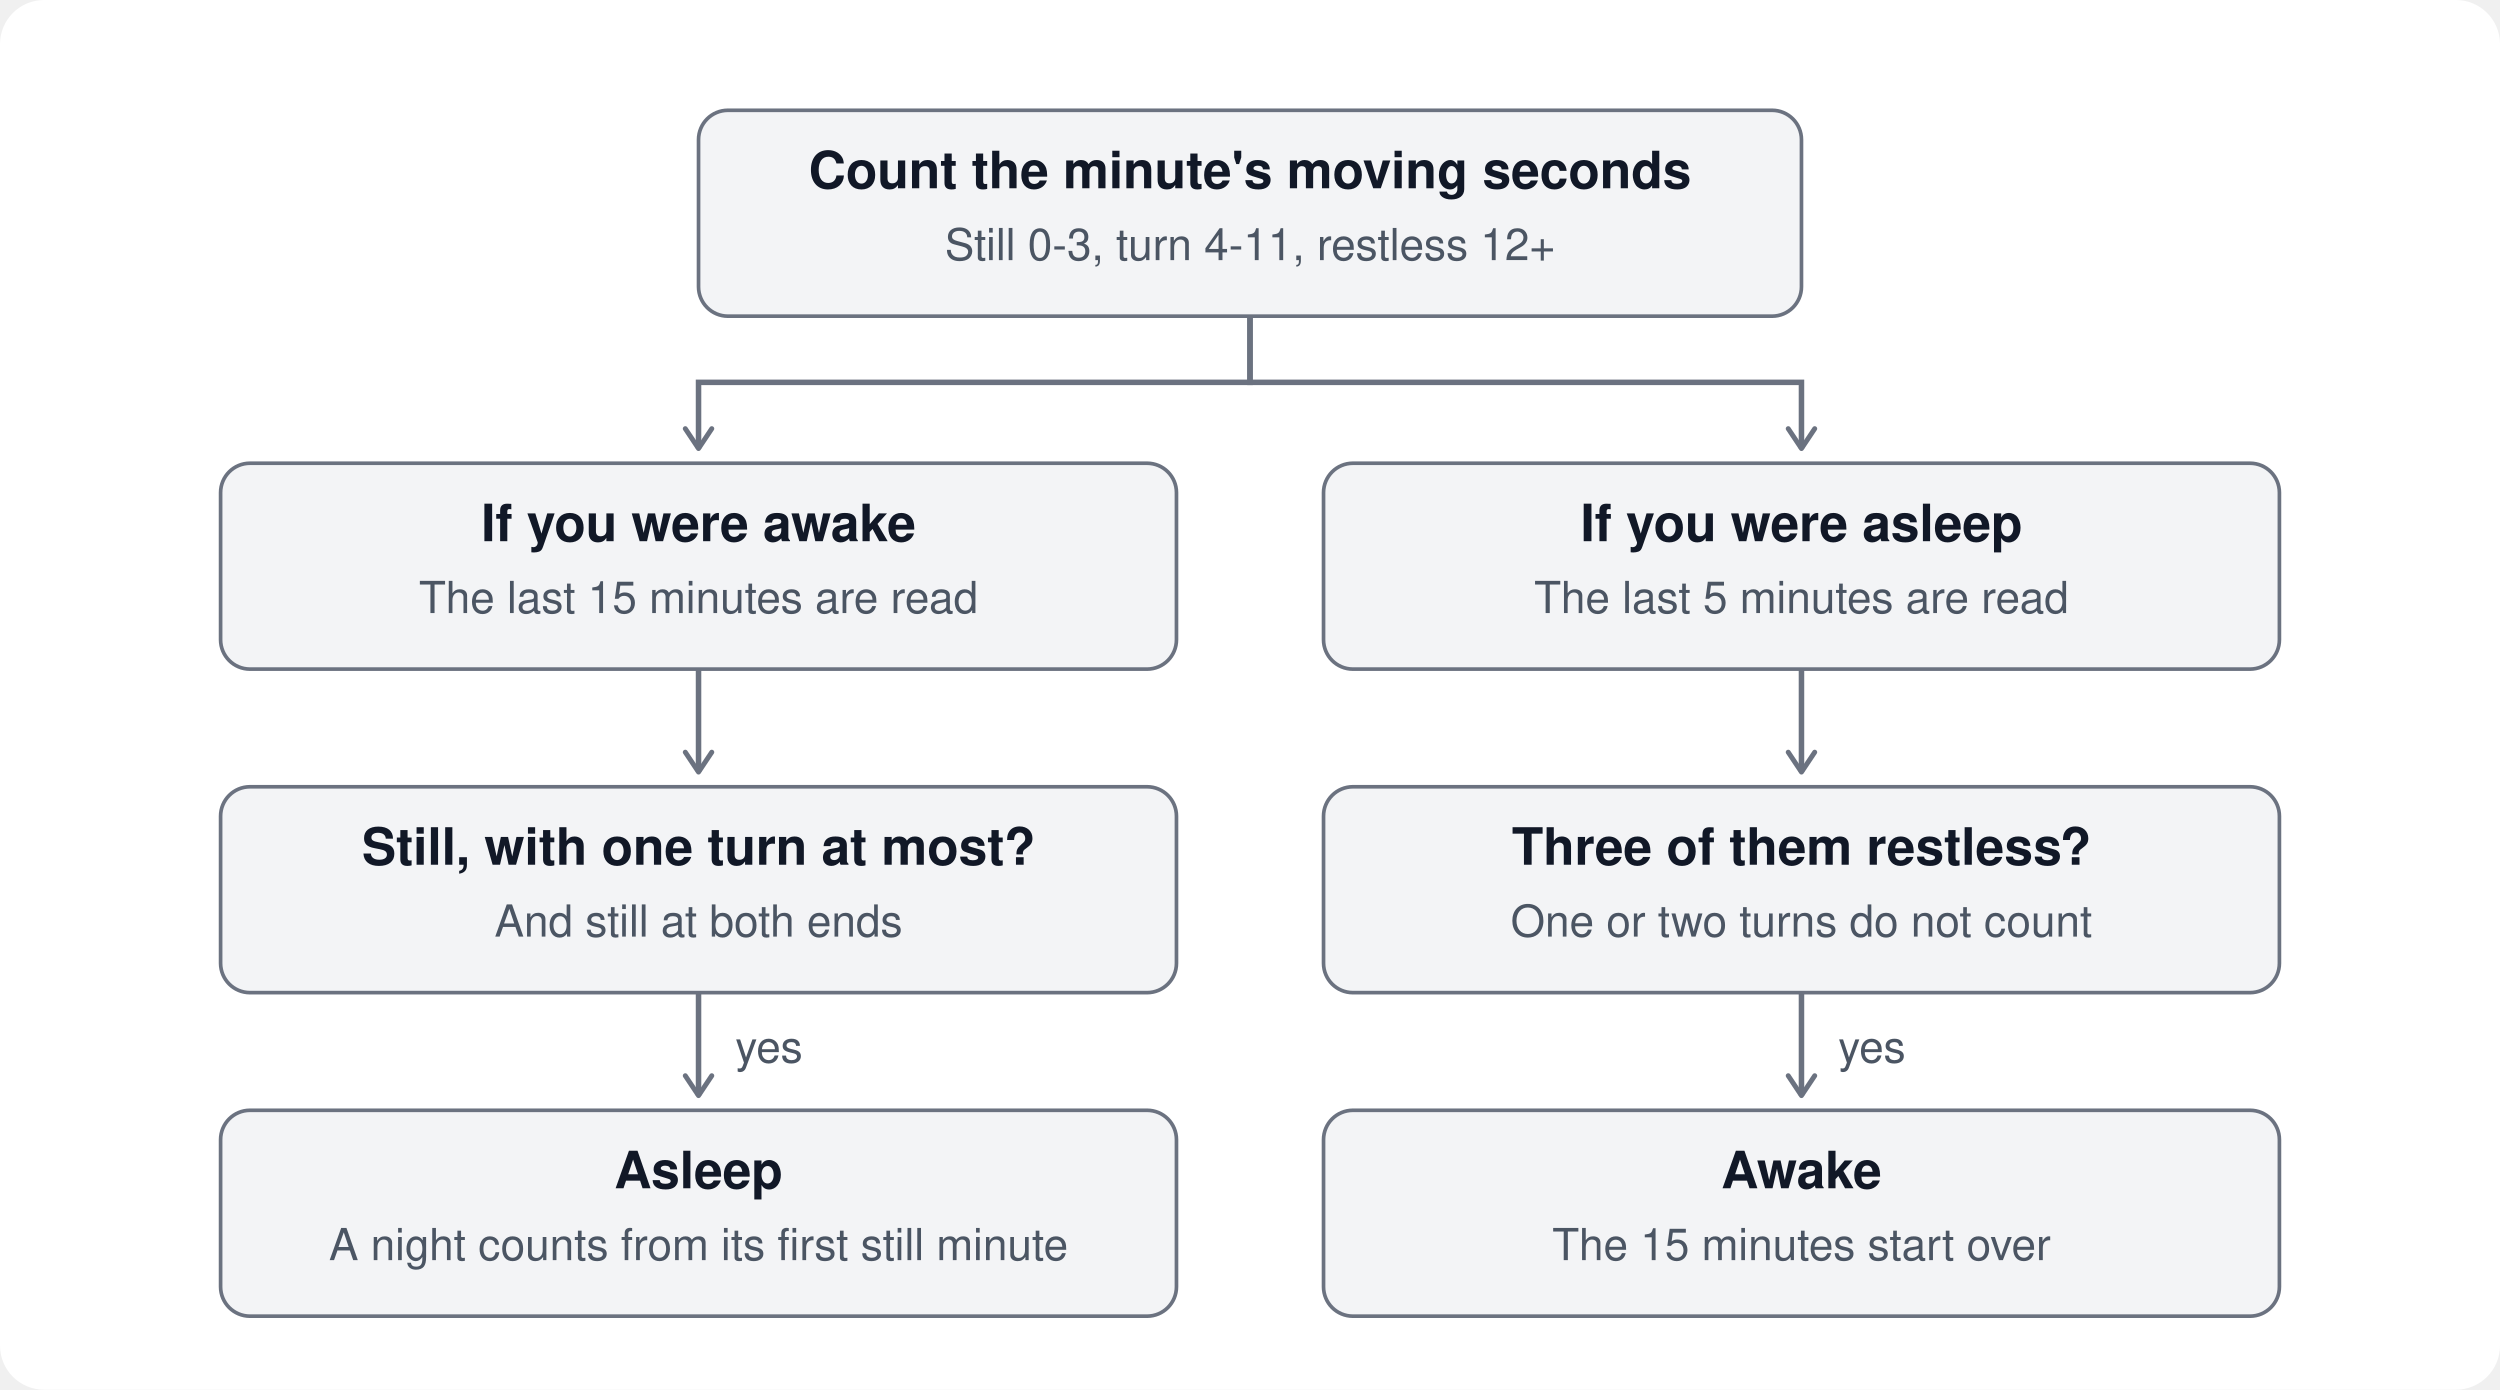
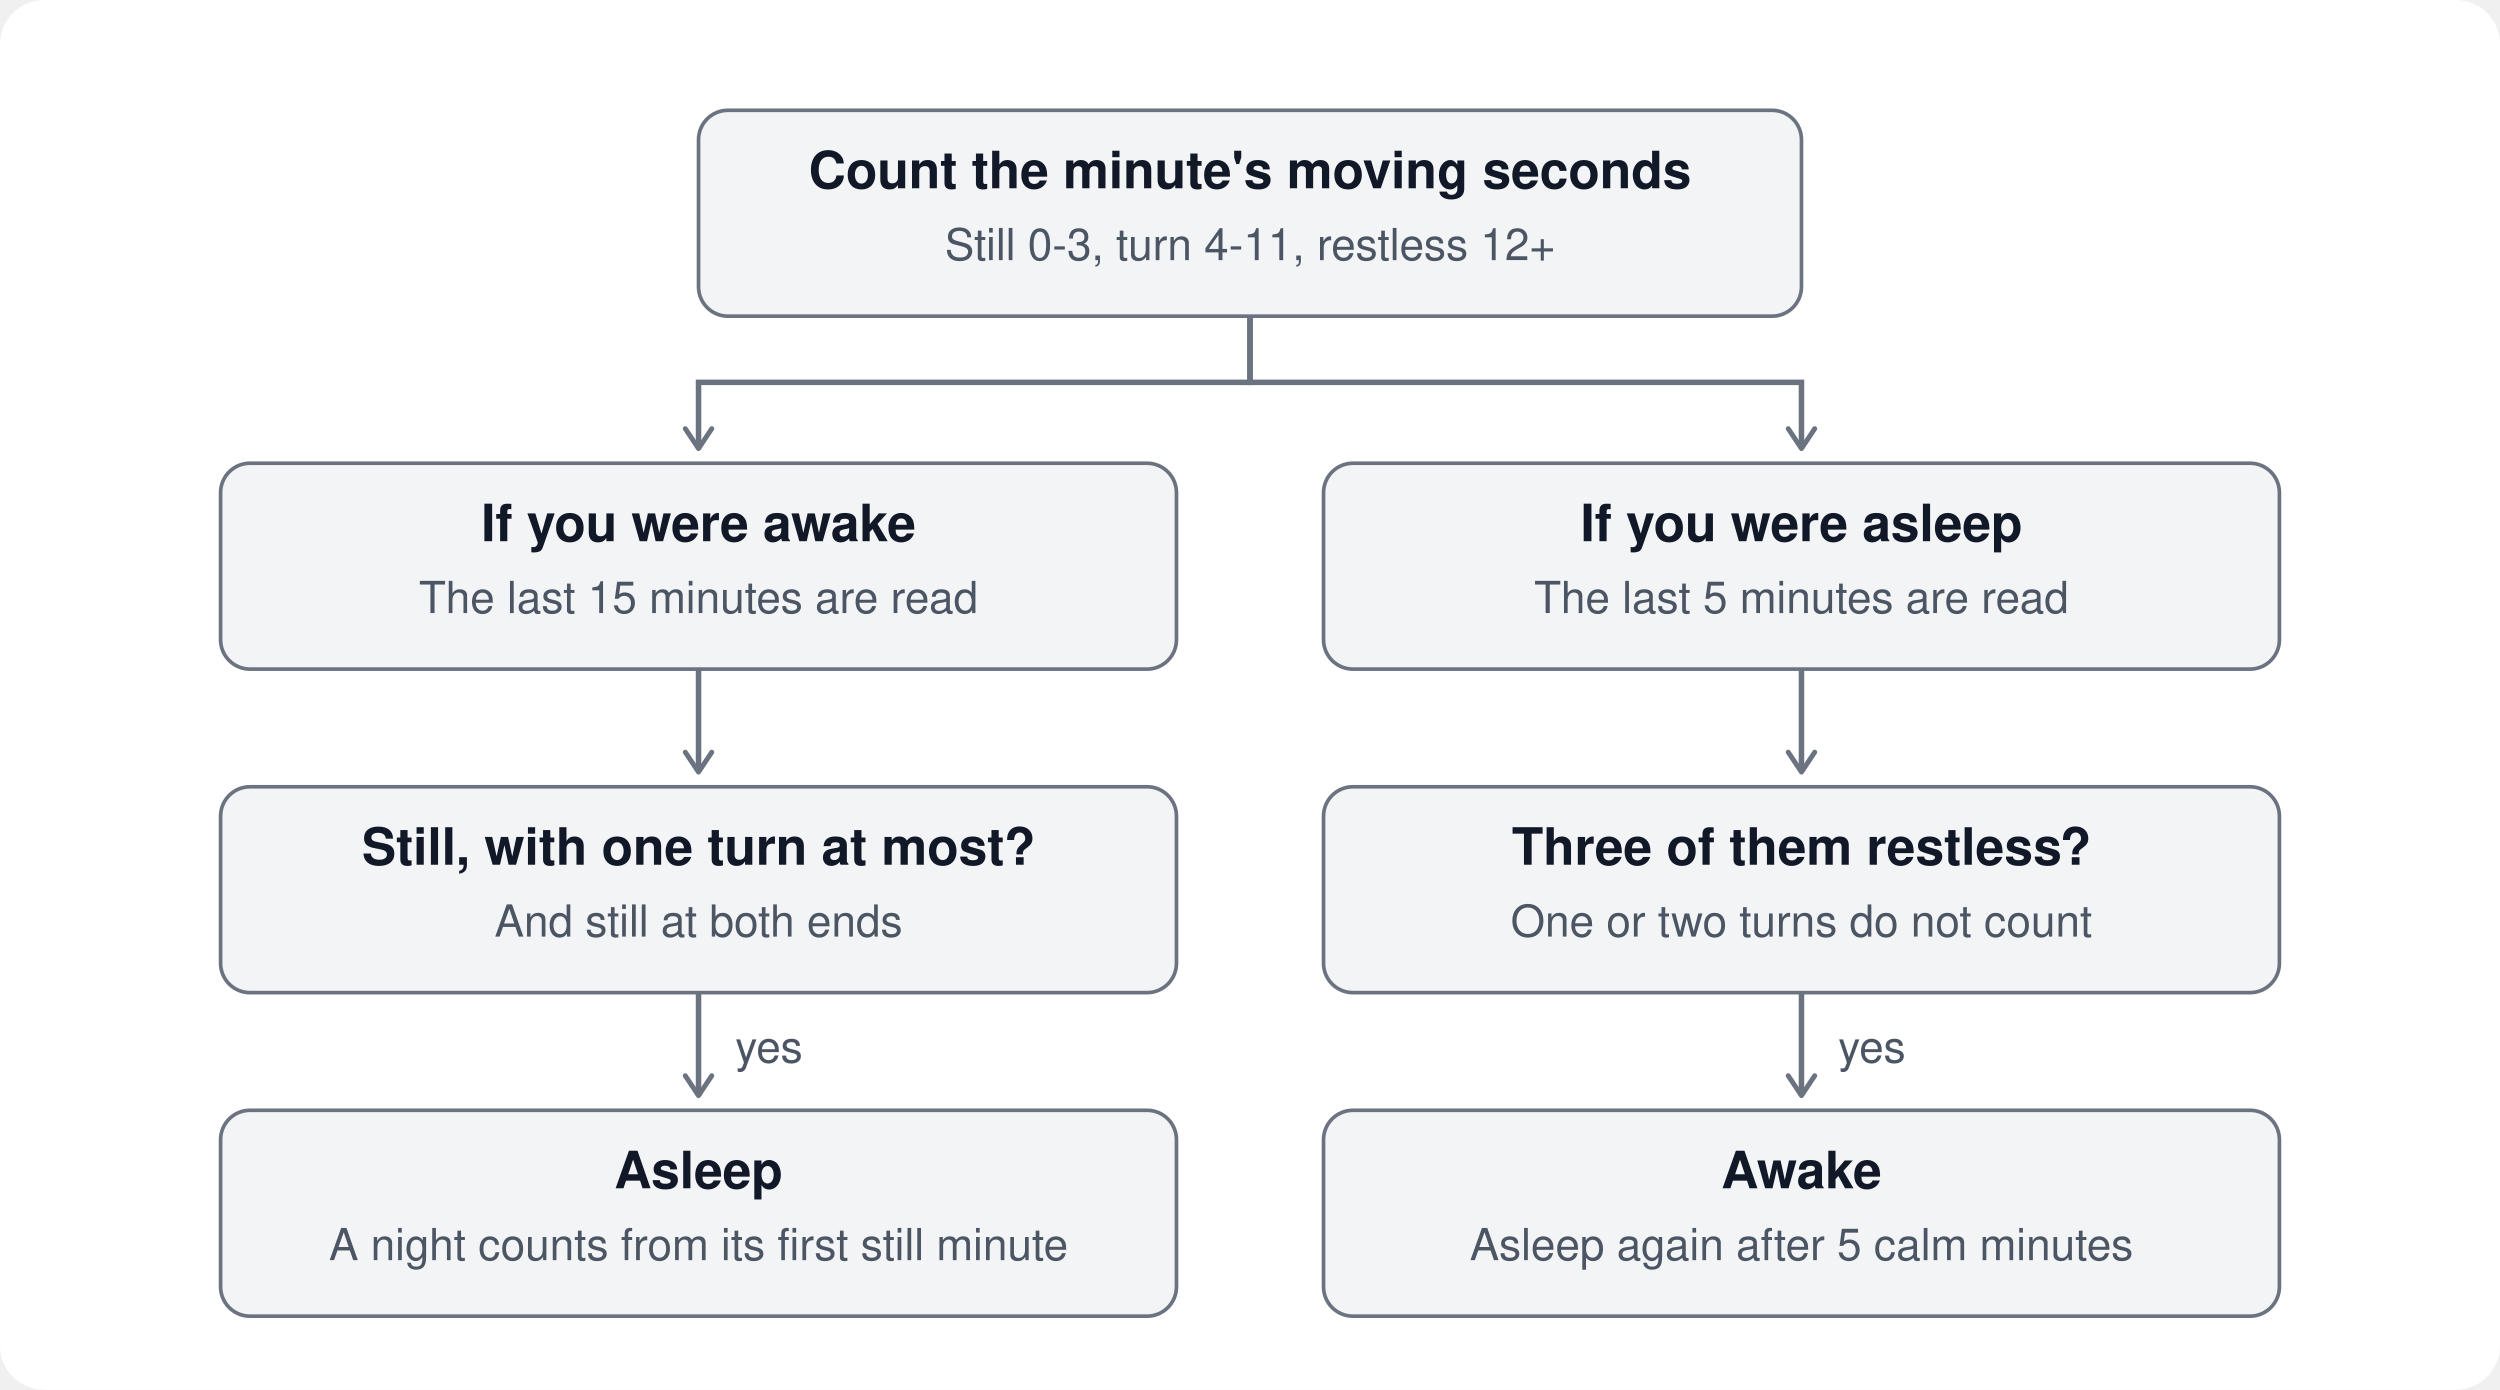
<svg xmlns="http://www.w3.org/2000/svg" viewBox="0 0 680 378" width="680" role="img" font-family="-apple-system, BlinkMacSystemFont, 'Segoe UI', Helvetica, Arial, sans-serif">
  <defs>
    <marker id="arrow" viewBox="0 0 10 10" refX="8" refY="5" markerWidth="6" markerHeight="6" orient="auto">
      <path d="M2 1L8 5L2 9" fill="none" stroke="#6b7280" stroke-width="1.5" stroke-linecap="round" stroke-linejoin="round" />
    </marker>
  </defs>
  <rect x="0" y="0" width="680" height="378" rx="12" fill="#ffffff" />
  <rect x="190" y="30" width="300" height="56" rx="8" fill="#f3f4f6" stroke="#6b7280" stroke-width="1" />
  <text x="340.0" y="48" text-anchor="middle" dominant-baseline="central" font-size="14" font-weight="600" fill="#111827">Count the minute's moving seconds</text>
  <text x="340.0" y="68" text-anchor="middle" dominant-baseline="central" font-size="12" fill="#4b5563">Still 0-3, turn 4-11, restless 12+</text>
  <path d="M340 86 L340 104 L190 104 L190 122" fill="none" stroke="#6b7280" stroke-width="1.5" marker-end="url(#arrow)" />
  <path d="M340 86 L340 104 L490 104 L490 122" fill="none" stroke="#6b7280" stroke-width="1.5" marker-end="url(#arrow)" />
  <rect x="60" y="126" width="260" height="56" rx="8" fill="#f3f4f6" stroke="#6b7280" stroke-width="1" />
  <text x="190.0" y="144" text-anchor="middle" dominant-baseline="central" font-size="14" font-weight="600" fill="#111827">If you were awake</text>
  <text x="190.0" y="164" text-anchor="middle" dominant-baseline="central" font-size="12" fill="#4b5563">The last 15 minutes are read</text>
  <rect x="360" y="126" width="260" height="56" rx="8" fill="#f3f4f6" stroke="#6b7280" stroke-width="1" />
  <text x="490.0" y="144" text-anchor="middle" dominant-baseline="central" font-size="14" font-weight="600" fill="#111827">If you were asleep</text>
  <text x="490.0" y="164" text-anchor="middle" dominant-baseline="central" font-size="12" fill="#4b5563">The last 5 minutes are read</text>
  <path d="M190 182 L190 210" fill="none" stroke="#6b7280" stroke-width="1.5" marker-end="url(#arrow)" />
  <path d="M490 182 L490 210" fill="none" stroke="#6b7280" stroke-width="1.5" marker-end="url(#arrow)" />
  <rect x="60" y="214" width="260" height="56" rx="8" fill="#f3f4f6" stroke="#6b7280" stroke-width="1" />
  <text x="190.0" y="232" text-anchor="middle" dominant-baseline="central" font-size="14" font-weight="600" fill="#111827">Still, with one turn at most?</text>
  <text x="190.0" y="252" text-anchor="middle" dominant-baseline="central" font-size="12" fill="#4b5563">And still at both ends</text>
  <rect x="360" y="214" width="260" height="56" rx="8" fill="#f3f4f6" stroke="#6b7280" stroke-width="1" />
  <text x="490.0" y="232" text-anchor="middle" dominant-baseline="central" font-size="14" font-weight="600" fill="#111827">Three of them restless?</text>
  <text x="490.0" y="252" text-anchor="middle" dominant-baseline="central" font-size="12" fill="#4b5563">One or two turns do not count</text>
  <path d="M190 270 L190 298" fill="none" stroke="#6b7280" stroke-width="1.5" marker-end="url(#arrow)" />
  <text x="200" y="289" text-anchor="start" font-size="12" fill="#4b5563">yes</text>
  <path d="M490 270 L490 298" fill="none" stroke="#6b7280" stroke-width="1.5" marker-end="url(#arrow)" />
  <text x="500" y="289" text-anchor="start" font-size="12" fill="#4b5563">yes</text>
  <rect x="60" y="302" width="260" height="56" rx="8" fill="#f3f4f6" stroke="#6b7280" stroke-width="1" />
  <text x="190.0" y="320" text-anchor="middle" dominant-baseline="central" font-size="14" font-weight="600" fill="#111827">Asleep</text>
  <text x="190.0" y="340" text-anchor="middle" dominant-baseline="central" font-size="12" fill="#4b5563">A night counts from its first still minute</text>
  <rect x="360" y="302" width="260" height="56" rx="8" fill="#f3f4f6" stroke="#6b7280" stroke-width="1" />
  <text x="490.0" y="320" text-anchor="middle" dominant-baseline="central" font-size="14" font-weight="600" fill="#111827">Awake</text>
-   <text x="490.0" y="340" text-anchor="middle" dominant-baseline="central" font-size="12" fill="#4b5563">The 15 minutes start over</text>
+   <text x="490.0" y="340" text-anchor="middle" dominant-baseline="central" font-size="12" fill="#4b5563">Asleep again after 5 calm minutes</text>
</svg>
